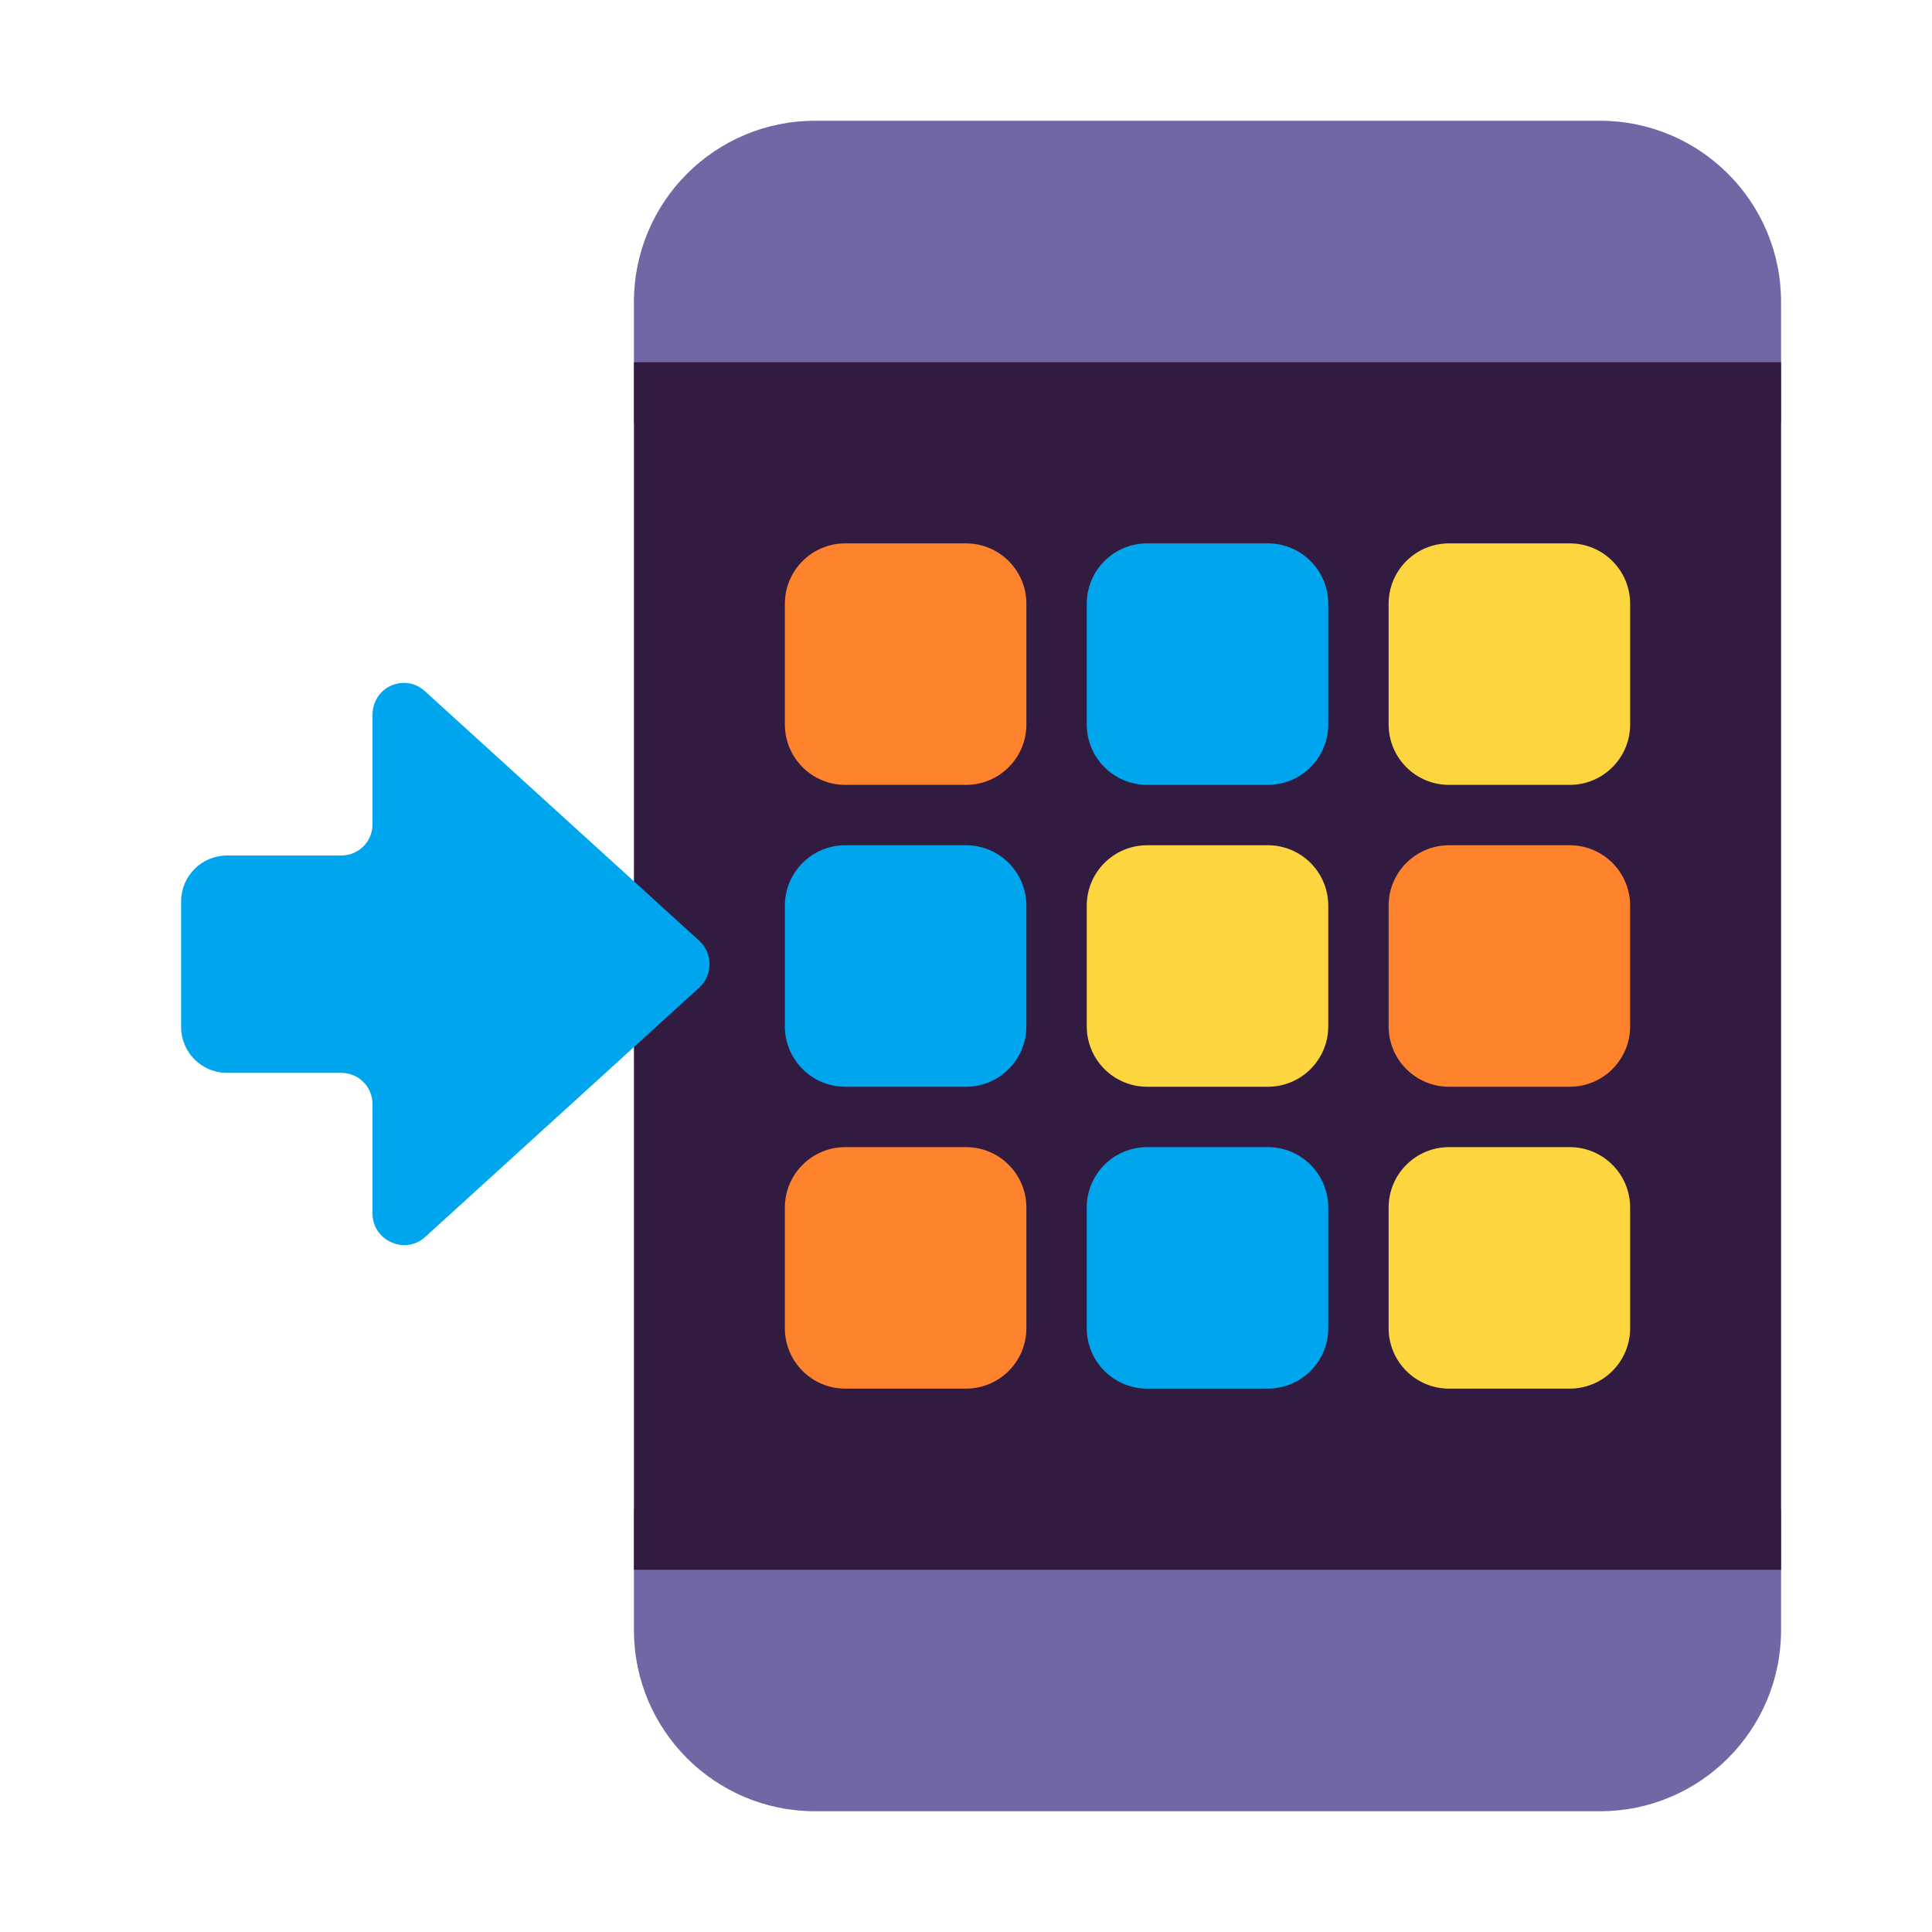
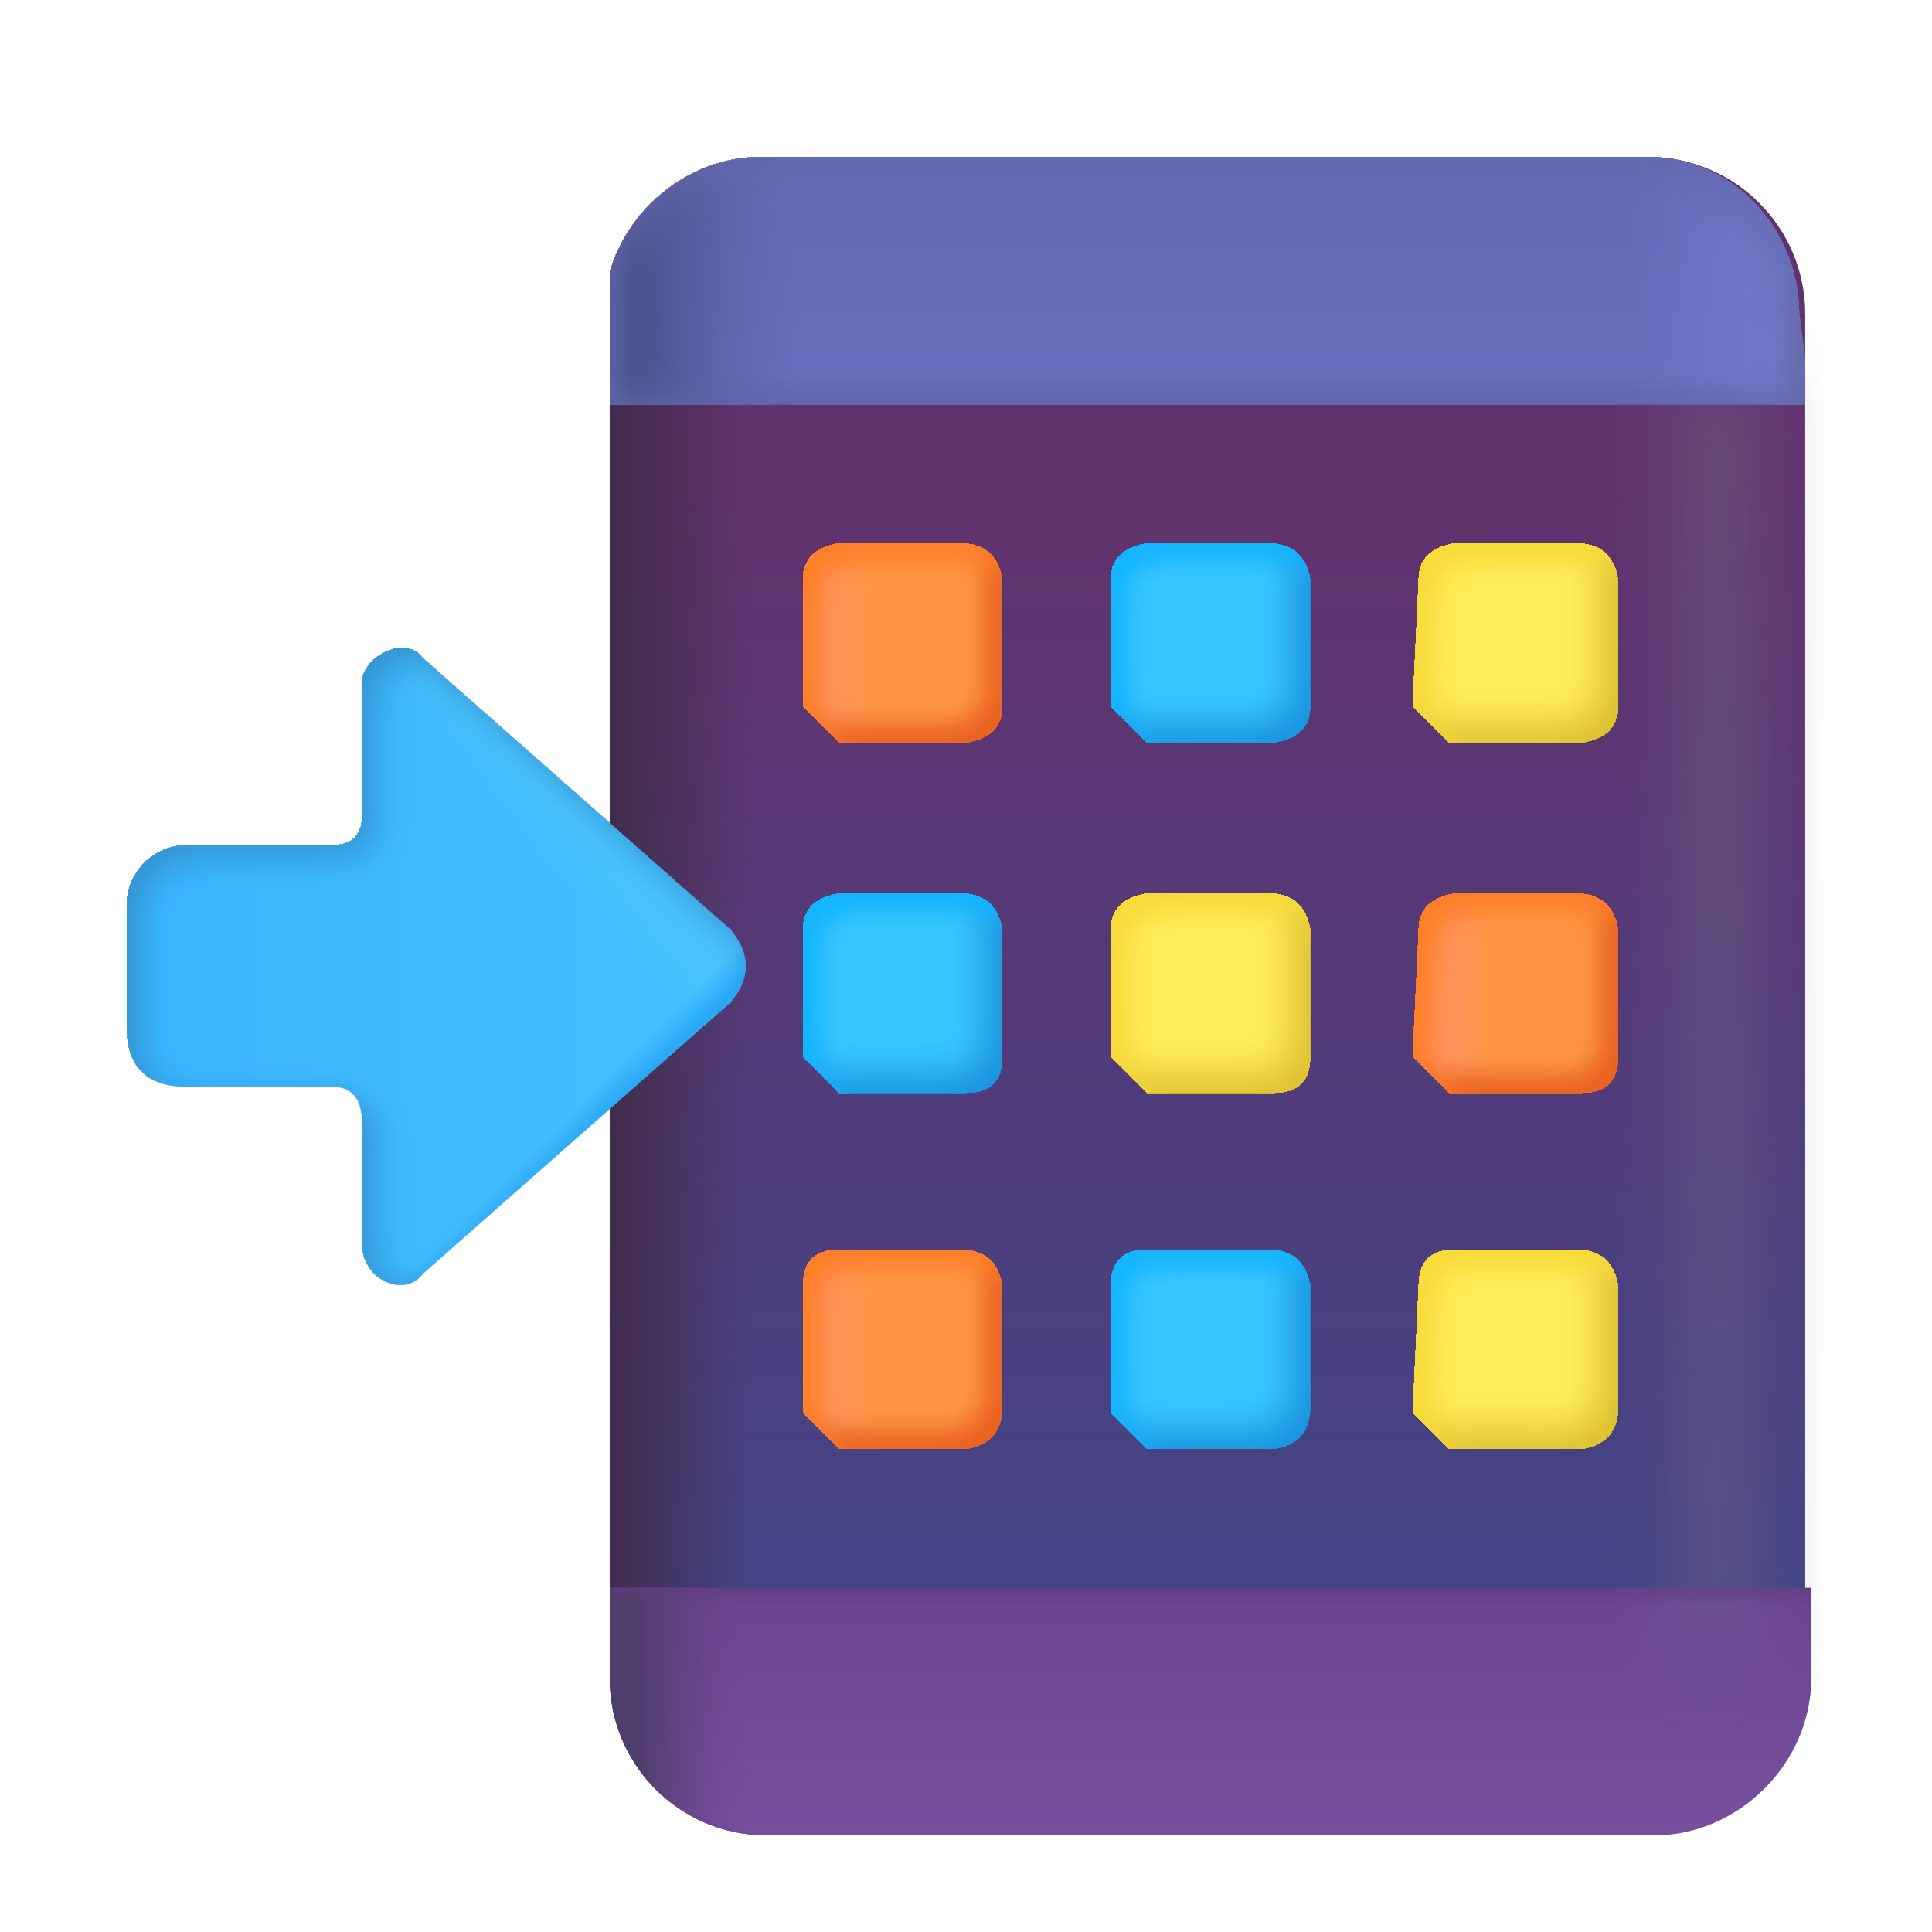
- <svg xmlns="http://www.w3.org/2000/svg" width="32" height="32" viewBox="0 0 32 32" fill="none">
-   <path d="M13.5 2C11.843 2 10.5 3.343 10.5 5V7H29.5V5C29.5 3.343 28.157 2 26.5 2H13.5Z" fill="#7167A4" />
-   <path d="M13.5 30C11.843 30 10.5 28.657 10.5 27V25H29.5V27C29.5 28.657 28.157 30 26.5 30H13.5Z" fill="#7167A4" />
-   <path d="M10.5 6H29.5V26H10.5V6Z" fill="#321B41" />
-   <path d="M18 10C18 9.448 18.448 9 19 9H21C21.552 9 22 9.448 22 10V12C22 12.552 21.552 13 21 13H19C18.448 13 18 12.552 18 12V10ZM13 15C13 14.448 13.448 14 14 14H16C16.552 14 17 14.448 17 15V17C17 17.552 16.552 18 16 18H14C13.448 18 13 17.552 13 17V15ZM19 19C18.448 19 18 19.448 18 20V22C18 22.552 18.448 23 19 23H21C21.552 23 22 22.552 22 22V20C22 19.448 21.552 19 21 19H19Z" fill="#00A6ED" />
-   <path d="M13 10C13 9.448 13.448 9 14 9H16C16.552 9 17 9.448 17 10V12C17 12.552 16.552 13 16 13H14C13.448 13 13 12.552 13 12V10ZM13 20C13 19.448 13.448 19 14 19H16C16.552 19 17 19.448 17 20V22C17 22.552 16.552 23 16 23H14C13.448 23 13 22.552 13 22V20ZM24 14C23.448 14 23 14.448 23 15V17C23 17.552 23.448 18 24 18H26C26.552 18 27 17.552 27 17V15C27 14.448 26.552 14 26 14H24Z" fill="#FF822D" />
-   <path d="M11.58 15.58L7.04 11.45C6.7 11.14 6.17 11.38 6.17 11.84V13.65C6.17 13.94 5.94 14.17 5.65 14.17H3.76C3.34 14.17 3 14.51 3 14.93V17.01C3 17.43 3.34 17.77 3.76 17.77H5.65C5.94 17.77 6.17 18 6.17 18.29V20.1C6.17 20.55 6.71 20.79 7.04 20.49L11.58 16.36C11.81 16.15 11.81 15.79 11.58 15.58Z" fill="#00A6ED" />
-   <path d="M23 10C23 9.448 23.448 9 24 9H26C26.552 9 27 9.448 27 10V12C27 12.552 26.552 13 26 13H24C23.448 13 23 12.552 23 12V10ZM18 15C18 14.448 18.448 14 19 14H21C21.552 14 22 14.448 22 15V17C22 17.552 21.552 18 21 18H19C18.448 18 18 17.552 18 17V15ZM24 19C23.448 19 23 19.448 23 20V22C23 22.552 23.448 23 24 23H26C26.552 23 27 22.552 27 22V20C27 19.448 26.552 19 26 19H24Z" fill="#FCD53F" />
+ <svg xmlns="http://www.w3.org/2000/svg" width="32" height="32" fill="none" viewBox="0 0 32 32">
+   <rect width="19.8" height="27.8" x="10.1" y="2.6" fill="url(#a)" rx="2.6" />
+   <rect width="19.8" height="27.8" x="10.1" y="2.6" fill="url(#b)" rx="2.6" />
+   <g filter="url(#c)">
+     <path fill="#ff9544" d="M13.3 9.6q0-.5.6-.6h2q.6 0 .7.6v2.1q0 .5-.6.6h-2.1l-.6-.6z" />
+     <path fill="url(#d)" d="M13.3 9.6q0-.5.6-.6h2q.6 0 .7.6v2.1q0 .5-.6.6h-2.1l-.6-.6z" />
+   </g>
+   <g filter="url(#e)">
+     <path fill="#38c6ff" d="M18.4 9.6q0-.5.6-.6h2q.6 0 .7.6v2.1q0 .5-.6.6H19l-.6-.6z" />
+   </g>
+   <g filter="url(#f)">
+     <path fill="#ffec58" d="M23.5 9.6q0-.5.6-.6h2q.6 0 .7.6v2.1q0 .5-.6.6H24l-.6-.6z" />
+   </g>
+   <g filter="url(#g)">
+     <path fill="#38c6ff" d="M13.3 15.4q0-.5.6-.6h2q.6 0 .7.6v2.1q0 .6-.6.6h-2.1l-.6-.6z" />
+   </g>
+   <g filter="url(#h)">
+     <path fill="#ff9544" d="M13.3 21.3q0-.6.6-.6h2q.6 0 .7.6v2q0 .6-.6.7h-2.1l-.6-.6z" />
+     <path fill="url(#i)" d="M13.3 21.3q0-.6.6-.6h2q.6 0 .7.6v2q0 .6-.6.7h-2.1l-.6-.6z" />
+   </g>
+   <g filter="url(#j)">
+     <path fill="#ffec58" d="M18.4 15.4q0-.5.6-.6h2q.6 0 .7.6v2.1q0 .6-.6.6H19l-.6-.6z" />
+   </g>
+   <g filter="url(#k)">
+     <path fill="#38c6ff" d="M18.4 21.3q0-.6.6-.6h2q.6 0 .7.6v2q0 .6-.6.7H19l-.6-.6z" />
+   </g>
+   <g filter="url(#l)">
+     <path fill="#ff9544" d="M23.5 15.4q0-.5.6-.6h2q.6 0 .7.6v2.1q0 .6-.6.6H24l-.6-.6z" />
+     <path fill="url(#m)" d="M23.5 15.4q0-.5.6-.6h2q.6 0 .7.6v2.1q0 .6-.6.6H24l-.6-.6z" />
+   </g>
+   <g filter="url(#n)">
+     <path fill="#ffec58" d="M23.5 21.3q0-.6.6-.6h2q.6 0 .7.6v2q0 .6-.6.7H24l-.6-.6z" />
+   </g>
+   <g filter="url(#o)">
+     <path fill="url(#p)" d="M27.7 6.2h1.5v21.7h-1.5z" />
+   </g>
+   <g filter="url(#q)">
+     <path fill="url(#r)" d="M30 6.7H10V5.2c0-1.4 1.2-2.6 2.6-2.6h14.7c1.4 0 2.5 1.2 2.5 2.6z" />
+     <path fill="url(#s)" d="M30 6.7H10V5.2c0-1.4 1.2-2.6 2.6-2.6h14.7c1.4 0 2.5 1.2 2.5 2.6z" />
+     <path fill="url(#t)" d="M30 6.7H10V5.2c0-1.4 1.2-2.6 2.6-2.6h14.7c1.4 0 2.5 1.2 2.5 2.6z" />
+     <path fill="url(#u)" d="M30 6.7H10V5.2c0-1.4 1.2-2.6 2.6-2.6h14.7c1.4 0 2.5 1.2 2.5 2.6z" />
+     <path fill="url(#v)" d="M30 6.7H10V5.2c0-1.4 1.2-2.6 2.6-2.6h14.7c1.4 0 2.5 1.2 2.5 2.6z" />
+   </g>
+   <path fill="url(#w)" d="M30 26.3v1.5c0 1.4-1.2 2.6-2.6 2.6H12.7a2.6 2.6 0 0 1-2.6-2.6v-1.5z" />
+   <path fill="url(#x)" d="M30 26.3v1.5c0 1.4-1.2 2.6-2.6 2.6H12.7a2.6 2.6 0 0 1-2.6-2.6v-1.5z" />
+   <path fill="url(#y)" d="M30 26.3v1.5c0 1.4-1.2 2.6-2.6 2.6H12.7a2.6 2.6 0 0 1-2.6-2.6v-1.5z" />
+   <path fill="url(#z)" d="M30 26.3v1.5c0 1.4-1.2 2.6-2.6 2.6H12.7a2.6 2.6 0 0 1-2.6-2.6v-1.5z" />
+   <g filter="url(#A)">
+     <path fill="url(#B)" d="M7 10.9c-.3-.4-1 0-1 .4v2.2q0 .5-.5.5H3.1a1 1 0 0 0-1 1v2q0 1 1 1h2.4q.5 0 .5.6v2c0 .6.7.9 1 .5l5.1-4.5q.5-.6 0-1.2z" />
+     <path fill="url(#C)" d="M7 10.9c-.3-.4-1 0-1 .4v2.2q0 .5-.5.5H3.1a1 1 0 0 0-1 1v2q0 1 1 1h2.4q.5 0 .5.6v2c0 .6.7.9 1 .5l5.1-4.5q.5-.6 0-1.2z" />
+     <path fill="url(#D)" d="M7 10.9c-.3-.4-1 0-1 .4v2.2q0 .5-.5.5H3.1a1 1 0 0 0-1 1v2q0 1 1 1h2.4q.5 0 .5.6v2c0 .6.7.9 1 .5l5.1-4.5q.5-.6 0-1.2z" />
+   </g>
+   <defs>
+     <linearGradient id="a" x1="20" x2="20" y1="8" y2="26.4" gradientUnits="userSpaceOnUse">
+       <stop stop-color="#62326d" />
+       <stop offset="1" stop-color="#434486" />
+     </linearGradient>
+     <linearGradient id="b" x1="10.1" x2="12.4" y1="22.3" y2="22.3" gradientUnits="userSpaceOnUse">
+       <stop offset="0" stop-color="#412c4c" />
+       <stop offset="1" stop-color="#412c4c" stop-opacity="0" />
+     </linearGradient>
+     <linearGradient id="d" x1="13.4" x2="14.5" y1="11.5" y2="11.5" gradientUnits="userSpaceOnUse">
+       <stop offset=".3" stop-color="#ff945c" />
+       <stop offset="1" stop-color="#ff945c" stop-opacity="0" />
+     </linearGradient>
+     <linearGradient id="i" x1="13.4" x2="14.5" y1="23.1" y2="23.1" gradientUnits="userSpaceOnUse">
+       <stop offset=".3" stop-color="#ff945c" />
+       <stop offset="1" stop-color="#ff945c" stop-opacity="0" />
+     </linearGradient>
+     <linearGradient id="m" x1="23.7" x2="24.7" y1="17.3" y2="17.3" gradientUnits="userSpaceOnUse">
+       <stop offset=".3" stop-color="#ff945c" />
+       <stop offset="1" stop-color="#ff945c" stop-opacity="0" />
+     </linearGradient>
+     <linearGradient id="p" x1="28.4" x2="28.4" y1="6.2" y2="27.9" gradientUnits="userSpaceOnUse">
+       <stop stop-color="#674876" />
+       <stop offset="1" stop-color="#555187" />
+     </linearGradient>
+     <linearGradient id="r" x1="20" x2="20" y1="2.6" y2="6.7" gradientUnits="userSpaceOnUse">
+       <stop stop-color="#636ab6" />
+       <stop offset="1" stop-color="#6c6ebe" />
+     </linearGradient>
+     <linearGradient id="s" x1="21.2" x2="21.2" y1="6.9" y2="6.2" gradientUnits="userSpaceOnUse">
+       <stop stop-color="#6062b1" />
+       <stop offset="1" stop-color="#6062b1" stop-opacity="0" />
+     </linearGradient>
+     <linearGradient id="t" x1="10.1" x2="13.3" y1="6.7" y2="6.7" gradientUnits="userSpaceOnUse">
+       <stop offset=".1" stop-color="#484b86" />
+       <stop offset="1" stop-color="#5e61ad" stop-opacity="0" />
+     </linearGradient>
+     <linearGradient id="u" x1="29.9" x2="27" y1="6.7" y2="6.7" gradientUnits="userSpaceOnUse">
+       <stop offset=".1" stop-color="#7277c8" />
+       <stop offset="1" stop-color="#7277c8" stop-opacity="0" />
+     </linearGradient>
+     <linearGradient id="w" x1="20" x2="20" y1="26.3" y2="30.4" gradientUnits="userSpaceOnUse">
+       <stop stop-color="#6b4390" />
+       <stop offset="1" stop-color="#76509e" />
+     </linearGradient>
+     <linearGradient id="x" x1="10.1" x2="12.5" y1="27.6" y2="27.6" gradientUnits="userSpaceOnUse">
+       <stop offset=".2" stop-color="#4f3d6c" />
+       <stop offset="1" stop-color="#6e4693" stop-opacity="0" />
+     </linearGradient>
+     <linearGradient id="z" x1="19.7" x2="19.7" y1="26" y2="26.6" gradientUnits="userSpaceOnUse">
+       <stop offset=".2" stop-color="#5e3d7f" />
+       <stop offset="1" stop-color="#5e3d7f" stop-opacity="0" />
+     </linearGradient>
+     <linearGradient id="B" x1="11.8" x2="2.1" y1="16.5" y2="16.5" gradientUnits="userSpaceOnUse">
+       <stop stop-color="#44c0ff" />
+       <stop offset="1" stop-color="#38b5ff" />
+     </linearGradient>
+     <linearGradient id="C" x1="10.1" x2="9.3" y1="13.8" y2="14.5" gradientUnits="userSpaceOnUse">
+       <stop offset=".3" stop-color="#49c4ff" />
+       <stop offset="1" stop-color="#49c4ff" stop-opacity="0" />
+     </linearGradient>
+     <linearGradient id="D" x1="9.4" x2="9.1" y1="19.1" y2="18.8" gradientUnits="userSpaceOnUse">
+       <stop stop-color="#2aacfa" />
+       <stop offset="1" stop-color="#2aacfa" stop-opacity="0" />
+     </linearGradient>
+     <filter id="c" width="3.9" height="3.9" x="13" y="8.7" color-interpolation-filters="sRGB" filterUnits="userSpaceOnUse">
+       <feFlood flood-opacity="0" result="BackgroundImageFix" />
+       <feBlend in="SourceGraphic" in2="BackgroundImageFix" result="shape" />
+       <feColorMatrix in="SourceAlpha" result="hardAlpha" values="0 0 0 0 0 0 0 0 0 0 0 0 0 0 0 0 0 0 127 0" />
+       <feOffset dx="-.3" dy="-.3" />
+       <feGaussianBlur stdDeviation=".2" />
+       <feComposite in2="hardAlpha" k2="-1" k3="1" operator="arithmetic" />
+       <feColorMatrix values="0 0 0 0 0.914 0 0 0 0 0.384 0 0 0 0 0.129 0 0 0 1 0" />
+       <feBlend in2="shape" result="effect1_innerShadow_18_19091" />
+       <feColorMatrix in="SourceAlpha" result="hardAlpha" values="0 0 0 0 0 0 0 0 0 0 0 0 0 0 0 0 0 0 127 0" />
+       <feOffset dx=".3" dy=".3" />
+       <feGaussianBlur stdDeviation=".2" />
+       <feComposite in2="hardAlpha" k2="-1" k3="1" operator="arithmetic" />
+       <feColorMatrix values="0 0 0 0 1 0 0 0 0 0.498 0 0 0 0 0.161 0 0 0 1 0" />
+       <feBlend in2="effect1_innerShadow_18_19091" result="effect2_innerShadow_18_19091" />
+     </filter>
+     <filter id="e" width="3.9" height="3.9" x="18.1" y="8.7" color-interpolation-filters="sRGB" filterUnits="userSpaceOnUse">
+       <feFlood flood-opacity="0" result="BackgroundImageFix" />
+       <feBlend in="SourceGraphic" in2="BackgroundImageFix" result="shape" />
+       <feColorMatrix in="SourceAlpha" result="hardAlpha" values="0 0 0 0 0 0 0 0 0 0 0 0 0 0 0 0 0 0 127 0" />
+       <feOffset dx="-.3" dy="-.3" />
+       <feGaussianBlur stdDeviation=".3" />
+       <feComposite in2="hardAlpha" k2="-1" k3="1" operator="arithmetic" />
+       <feColorMatrix values="0 0 0 0 0.098 0 0 0 0 0.573 0 0 0 0 0.867 0 0 0 1 0" />
+       <feBlend in2="shape" result="effect1_innerShadow_18_19091" />
+       <feColorMatrix in="SourceAlpha" result="hardAlpha" values="0 0 0 0 0 0 0 0 0 0 0 0 0 0 0 0 0 0 127 0" />
+       <feOffset dx=".3" dy=".3" />
+       <feGaussianBlur stdDeviation=".2" />
+       <feComposite in2="hardAlpha" k2="-1" k3="1" operator="arithmetic" />
+       <feColorMatrix values="0 0 0 0 0.075 0 0 0 0 0.71 0 0 0 0 1 0 0 0 1 0" />
+       <feBlend in2="effect1_innerShadow_18_19091" result="effect2_innerShadow_18_19091" />
+     </filter>
+     <filter id="f" width="3.9" height="3.9" x="23.2" y="8.7" color-interpolation-filters="sRGB" filterUnits="userSpaceOnUse">
+       <feFlood flood-opacity="0" result="BackgroundImageFix" />
+       <feBlend in="SourceGraphic" in2="BackgroundImageFix" result="shape" />
+       <feColorMatrix in="SourceAlpha" result="hardAlpha" values="0 0 0 0 0 0 0 0 0 0 0 0 0 0 0 0 0 0 127 0" />
+       <feOffset dx="-.3" dy="-.3" />
+       <feGaussianBlur stdDeviation=".3" />
+       <feComposite in2="hardAlpha" k2="-1" k3="1" operator="arithmetic" />
+       <feColorMatrix values="0 0 0 0 0.859 0 0 0 0 0.753 0 0 0 0 0.188 0 0 0 1 0" />
+       <feBlend in2="shape" result="effect1_innerShadow_18_19091" />
+       <feColorMatrix in="SourceAlpha" result="hardAlpha" values="0 0 0 0 0 0 0 0 0 0 0 0 0 0 0 0 0 0 127 0" />
+       <feOffset dx=".3" dy=".3" />
+       <feGaussianBlur stdDeviation=".2" />
+       <feComposite in2="hardAlpha" k2="-1" k3="1" operator="arithmetic" />
+       <feColorMatrix values="0 0 0 0 0.969 0 0 0 0 0.859 0 0 0 0 0.224 0 0 0 1 0" />
+       <feBlend in2="effect1_innerShadow_18_19091" result="effect2_innerShadow_18_19091" />
+     </filter>
+     <filter id="g" width="3.9" height="3.9" x="13" y="14.5" color-interpolation-filters="sRGB" filterUnits="userSpaceOnUse">
+       <feFlood flood-opacity="0" result="BackgroundImageFix" />
+       <feBlend in="SourceGraphic" in2="BackgroundImageFix" result="shape" />
+       <feColorMatrix in="SourceAlpha" result="hardAlpha" values="0 0 0 0 0 0 0 0 0 0 0 0 0 0 0 0 0 0 127 0" />
+       <feOffset dx="-.3" dy="-.3" />
+       <feGaussianBlur stdDeviation=".3" />
+       <feComposite in2="hardAlpha" k2="-1" k3="1" operator="arithmetic" />
+       <feColorMatrix values="0 0 0 0 0.098 0 0 0 0 0.573 0 0 0 0 0.867 0 0 0 1 0" />
+       <feBlend in2="shape" result="effect1_innerShadow_18_19091" />
+       <feColorMatrix in="SourceAlpha" result="hardAlpha" values="0 0 0 0 0 0 0 0 0 0 0 0 0 0 0 0 0 0 127 0" />
+       <feOffset dx=".3" dy=".3" />
+       <feGaussianBlur stdDeviation=".2" />
+       <feComposite in2="hardAlpha" k2="-1" k3="1" operator="arithmetic" />
+       <feColorMatrix values="0 0 0 0 0.075 0 0 0 0 0.71 0 0 0 0 1 0 0 0 1 0" />
+       <feBlend in2="effect1_innerShadow_18_19091" result="effect2_innerShadow_18_19091" />
+     </filter>
+     <filter id="h" width="3.9" height="3.9" x="13" y="20.4" color-interpolation-filters="sRGB" filterUnits="userSpaceOnUse">
+       <feFlood flood-opacity="0" result="BackgroundImageFix" />
+       <feBlend in="SourceGraphic" in2="BackgroundImageFix" result="shape" />
+       <feColorMatrix in="SourceAlpha" result="hardAlpha" values="0 0 0 0 0 0 0 0 0 0 0 0 0 0 0 0 0 0 127 0" />
+       <feOffset dx="-.3" dy="-.3" />
+       <feGaussianBlur stdDeviation=".2" />
+       <feComposite in2="hardAlpha" k2="-1" k3="1" operator="arithmetic" />
+       <feColorMatrix values="0 0 0 0 0.914 0 0 0 0 0.384 0 0 0 0 0.129 0 0 0 1 0" />
+       <feBlend in2="shape" result="effect1_innerShadow_18_19091" />
+       <feColorMatrix in="SourceAlpha" result="hardAlpha" values="0 0 0 0 0 0 0 0 0 0 0 0 0 0 0 0 0 0 127 0" />
+       <feOffset dx=".3" dy=".3" />
+       <feGaussianBlur stdDeviation=".2" />
+       <feComposite in2="hardAlpha" k2="-1" k3="1" operator="arithmetic" />
+       <feColorMatrix values="0 0 0 0 1 0 0 0 0 0.498 0 0 0 0 0.161 0 0 0 1 0" />
+       <feBlend in2="effect1_innerShadow_18_19091" result="effect2_innerShadow_18_19091" />
+     </filter>
+     <filter id="j" width="3.9" height="3.9" x="18.1" y="14.5" color-interpolation-filters="sRGB" filterUnits="userSpaceOnUse">
+       <feFlood flood-opacity="0" result="BackgroundImageFix" />
+       <feBlend in="SourceGraphic" in2="BackgroundImageFix" result="shape" />
+       <feColorMatrix in="SourceAlpha" result="hardAlpha" values="0 0 0 0 0 0 0 0 0 0 0 0 0 0 0 0 0 0 127 0" />
+       <feOffset dx="-.3" dy="-.3" />
+       <feGaussianBlur stdDeviation=".3" />
+       <feComposite in2="hardAlpha" k2="-1" k3="1" operator="arithmetic" />
+       <feColorMatrix values="0 0 0 0 0.859 0 0 0 0 0.753 0 0 0 0 0.188 0 0 0 1 0" />
+       <feBlend in2="shape" result="effect1_innerShadow_18_19091" />
+       <feColorMatrix in="SourceAlpha" result="hardAlpha" values="0 0 0 0 0 0 0 0 0 0 0 0 0 0 0 0 0 0 127 0" />
+       <feOffset dx=".3" dy=".3" />
+       <feGaussianBlur stdDeviation=".2" />
+       <feComposite in2="hardAlpha" k2="-1" k3="1" operator="arithmetic" />
+       <feColorMatrix values="0 0 0 0 0.969 0 0 0 0 0.859 0 0 0 0 0.224 0 0 0 1 0" />
+       <feBlend in2="effect1_innerShadow_18_19091" result="effect2_innerShadow_18_19091" />
+     </filter>
+     <filter id="k" width="3.9" height="3.9" x="18.1" y="20.4" color-interpolation-filters="sRGB" filterUnits="userSpaceOnUse">
+       <feFlood flood-opacity="0" result="BackgroundImageFix" />
+       <feBlend in="SourceGraphic" in2="BackgroundImageFix" result="shape" />
+       <feColorMatrix in="SourceAlpha" result="hardAlpha" values="0 0 0 0 0 0 0 0 0 0 0 0 0 0 0 0 0 0 127 0" />
+       <feOffset dx="-.3" dy="-.3" />
+       <feGaussianBlur stdDeviation=".3" />
+       <feComposite in2="hardAlpha" k2="-1" k3="1" operator="arithmetic" />
+       <feColorMatrix values="0 0 0 0 0.098 0 0 0 0 0.573 0 0 0 0 0.867 0 0 0 1 0" />
+       <feBlend in2="shape" result="effect1_innerShadow_18_19091" />
+       <feColorMatrix in="SourceAlpha" result="hardAlpha" values="0 0 0 0 0 0 0 0 0 0 0 0 0 0 0 0 0 0 127 0" />
+       <feOffset dx=".3" dy=".3" />
+       <feGaussianBlur stdDeviation=".2" />
+       <feComposite in2="hardAlpha" k2="-1" k3="1" operator="arithmetic" />
+       <feColorMatrix values="0 0 0 0 0.075 0 0 0 0 0.71 0 0 0 0 1 0 0 0 1 0" />
+       <feBlend in2="effect1_innerShadow_18_19091" result="effect2_innerShadow_18_19091" />
+     </filter>
+     <filter id="l" width="3.9" height="3.9" x="23.2" y="14.5" color-interpolation-filters="sRGB" filterUnits="userSpaceOnUse">
+       <feFlood flood-opacity="0" result="BackgroundImageFix" />
+       <feBlend in="SourceGraphic" in2="BackgroundImageFix" result="shape" />
+       <feColorMatrix in="SourceAlpha" result="hardAlpha" values="0 0 0 0 0 0 0 0 0 0 0 0 0 0 0 0 0 0 127 0" />
+       <feOffset dx="-.3" dy="-.3" />
+       <feGaussianBlur stdDeviation=".2" />
+       <feComposite in2="hardAlpha" k2="-1" k3="1" operator="arithmetic" />
+       <feColorMatrix values="0 0 0 0 0.914 0 0 0 0 0.384 0 0 0 0 0.129 0 0 0 1 0" />
+       <feBlend in2="shape" result="effect1_innerShadow_18_19091" />
+       <feColorMatrix in="SourceAlpha" result="hardAlpha" values="0 0 0 0 0 0 0 0 0 0 0 0 0 0 0 0 0 0 127 0" />
+       <feOffset dx=".3" dy=".3" />
+       <feGaussianBlur stdDeviation=".2" />
+       <feComposite in2="hardAlpha" k2="-1" k3="1" operator="arithmetic" />
+       <feColorMatrix values="0 0 0 0 1 0 0 0 0 0.498 0 0 0 0 0.161 0 0 0 1 0" />
+       <feBlend in2="effect1_innerShadow_18_19091" result="effect2_innerShadow_18_19091" />
+     </filter>
+     <filter id="n" width="3.9" height="3.9" x="23.2" y="20.4" color-interpolation-filters="sRGB" filterUnits="userSpaceOnUse">
+       <feFlood flood-opacity="0" result="BackgroundImageFix" />
+       <feBlend in="SourceGraphic" in2="BackgroundImageFix" result="shape" />
+       <feColorMatrix in="SourceAlpha" result="hardAlpha" values="0 0 0 0 0 0 0 0 0 0 0 0 0 0 0 0 0 0 127 0" />
+       <feOffset dx="-.3" dy="-.3" />
+       <feGaussianBlur stdDeviation=".3" />
+       <feComposite in2="hardAlpha" k2="-1" k3="1" operator="arithmetic" />
+       <feColorMatrix values="0 0 0 0 0.859 0 0 0 0 0.753 0 0 0 0 0.188 0 0 0 1 0" />
+       <feBlend in2="shape" result="effect1_innerShadow_18_19091" />
+       <feColorMatrix in="SourceAlpha" result="hardAlpha" values="0 0 0 0 0 0 0 0 0 0 0 0 0 0 0 0 0 0 127 0" />
+       <feOffset dx=".3" dy=".3" />
+       <feGaussianBlur stdDeviation=".2" />
+       <feComposite in2="hardAlpha" k2="-1" k3="1" operator="arithmetic" />
+       <feColorMatrix values="0 0 0 0 0.969 0 0 0 0 0.859 0 0 0 0 0.224 0 0 0 1 0" />
+       <feBlend in2="effect1_innerShadow_18_19091" result="effect2_innerShadow_18_19091" />
+     </filter>
+     <filter id="o" width="3.5" height="23.7" x="26.7" y="5.2" color-interpolation-filters="sRGB" filterUnits="userSpaceOnUse">
+       <feFlood flood-opacity="0" result="BackgroundImageFix" />
+       <feBlend in="SourceGraphic" in2="BackgroundImageFix" result="shape" />
+       <feGaussianBlur result="effect1_foregroundBlur_18_19091" stdDeviation=".5" />
+     </filter>
+     <filter id="q" width="19.8" height="4.2" x="10.1" y="2.6" color-interpolation-filters="sRGB" filterUnits="userSpaceOnUse">
+       <feFlood flood-opacity="0" result="BackgroundImageFix" />
+       <feBlend in="SourceGraphic" in2="BackgroundImageFix" result="shape" />
+       <feColorMatrix in="SourceAlpha" result="hardAlpha" values="0 0 0 0 0 0 0 0 0 0 0 0 0 0 0 0 0 0 127 0" />
+       <feOffset dy=".1" />
+       <feGaussianBlur stdDeviation=".4" />
+       <feComposite in2="hardAlpha" k2="-1" k3="1" operator="arithmetic" />
+       <feColorMatrix values="0 0 0 0 0.38 0 0 0 0 0.408 0 0 0 0 0.667 0 0 0 1 0" />
+       <feBlend in2="shape" result="effect1_innerShadow_18_19091" />
+     </filter>
+     <filter id="A" width="10.5" height="10.7" x="2.1" y="10.7" color-interpolation-filters="sRGB" filterUnits="userSpaceOnUse">
+       <feFlood flood-opacity="0" result="BackgroundImageFix" />
+       <feBlend in="SourceGraphic" in2="BackgroundImageFix" result="shape" />
+       <feColorMatrix in="SourceAlpha" result="hardAlpha" values="0 0 0 0 0 0 0 0 0 0 0 0 0 0 0 0 0 0 127 0" />
+       <feOffset dx=".2" dy=".2" />
+       <feGaussianBlur stdDeviation=".3" />
+       <feComposite in2="hardAlpha" k2="-1" k3="1" operator="arithmetic" />
+       <feColorMatrix values="0 0 0 0 0.2 0 0 0 0 0.569 0 0 0 0 0.812 0 0 0 1 0" />
+       <feBlend in2="shape" result="effect1_innerShadow_18_19091" />
+     </filter>
+     <radialGradient id="v" cx="0" cy="0" r="1" gradientTransform="matrix(-.65265 0 0 -3.1545 30 6.4)" gradientUnits="userSpaceOnUse">
+       <stop stop-color="#6c6fb4" />
+       <stop offset="1" stop-color="#6c6fb4" stop-opacity="0" />
+     </radialGradient>
+     <radialGradient id="y" cx="0" cy="0" r="1" gradientTransform="matrix(0 3.0768 -1.6161 0 28.3 26)" gradientUnits="userSpaceOnUse">
+       <stop stop-color="#6b5094" />
+       <stop offset="1" stop-color="#6b5094" stop-opacity="0" />
+     </radialGradient>
+   </defs>
</svg>
